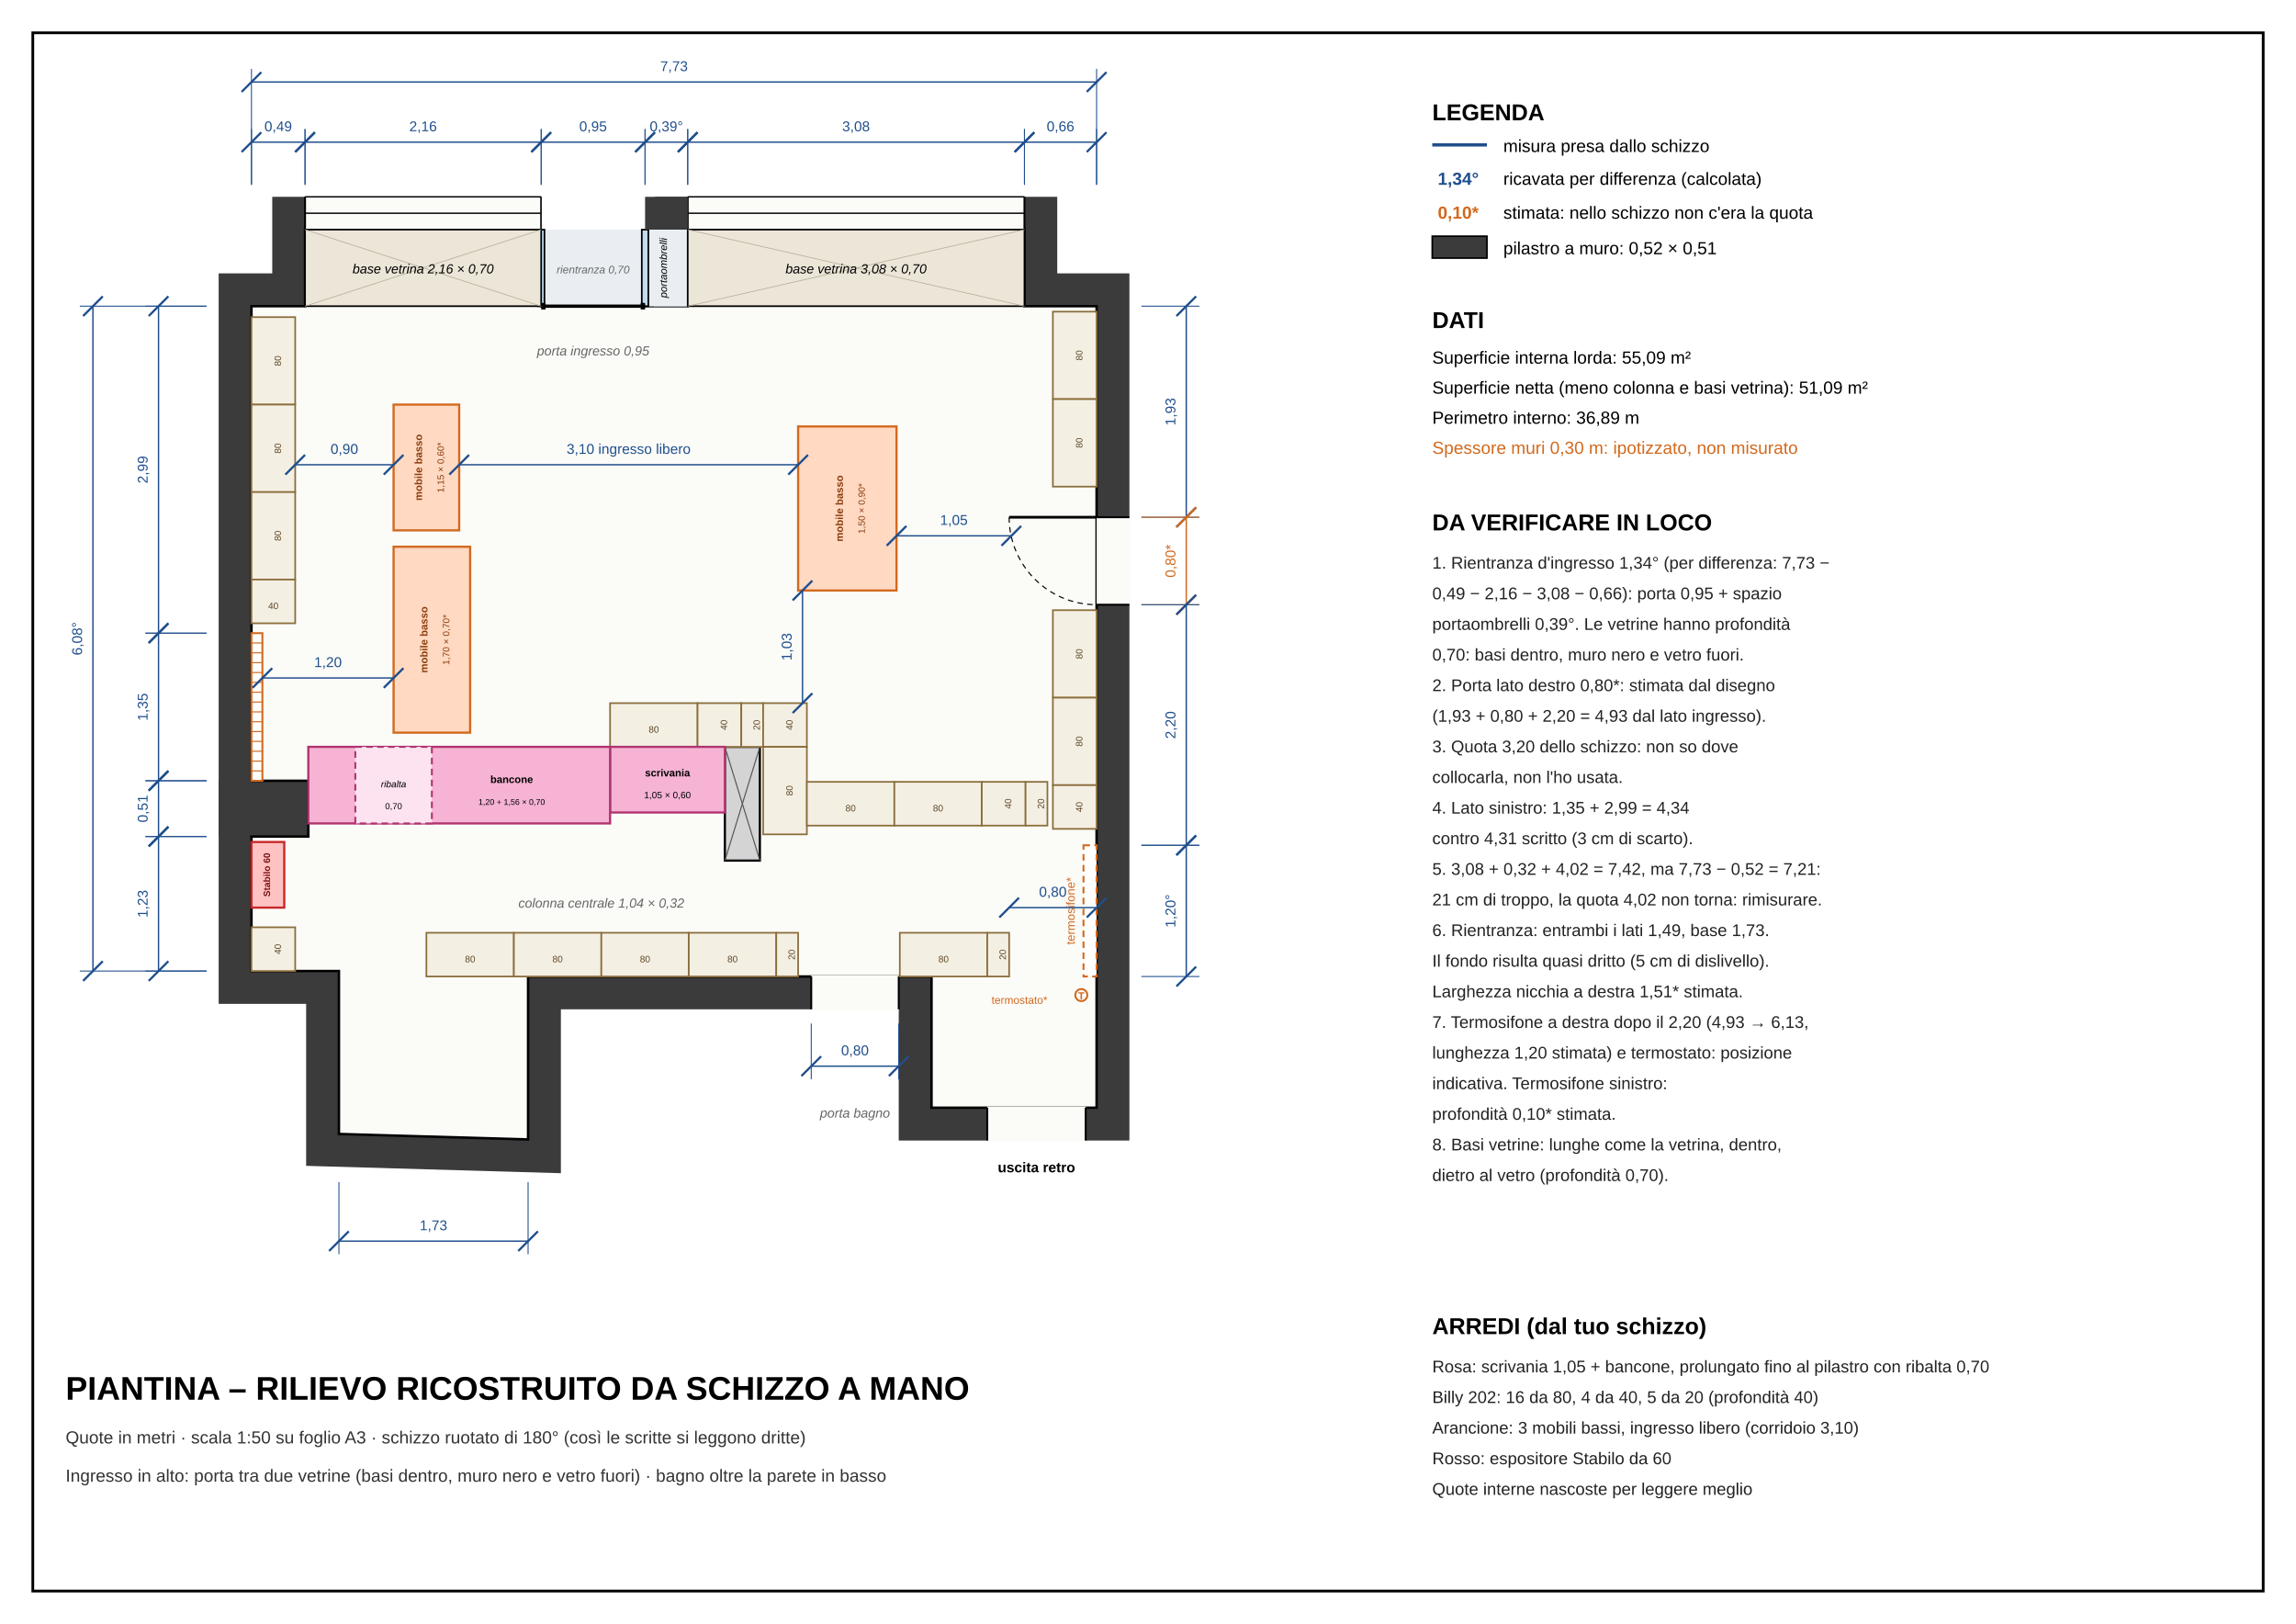
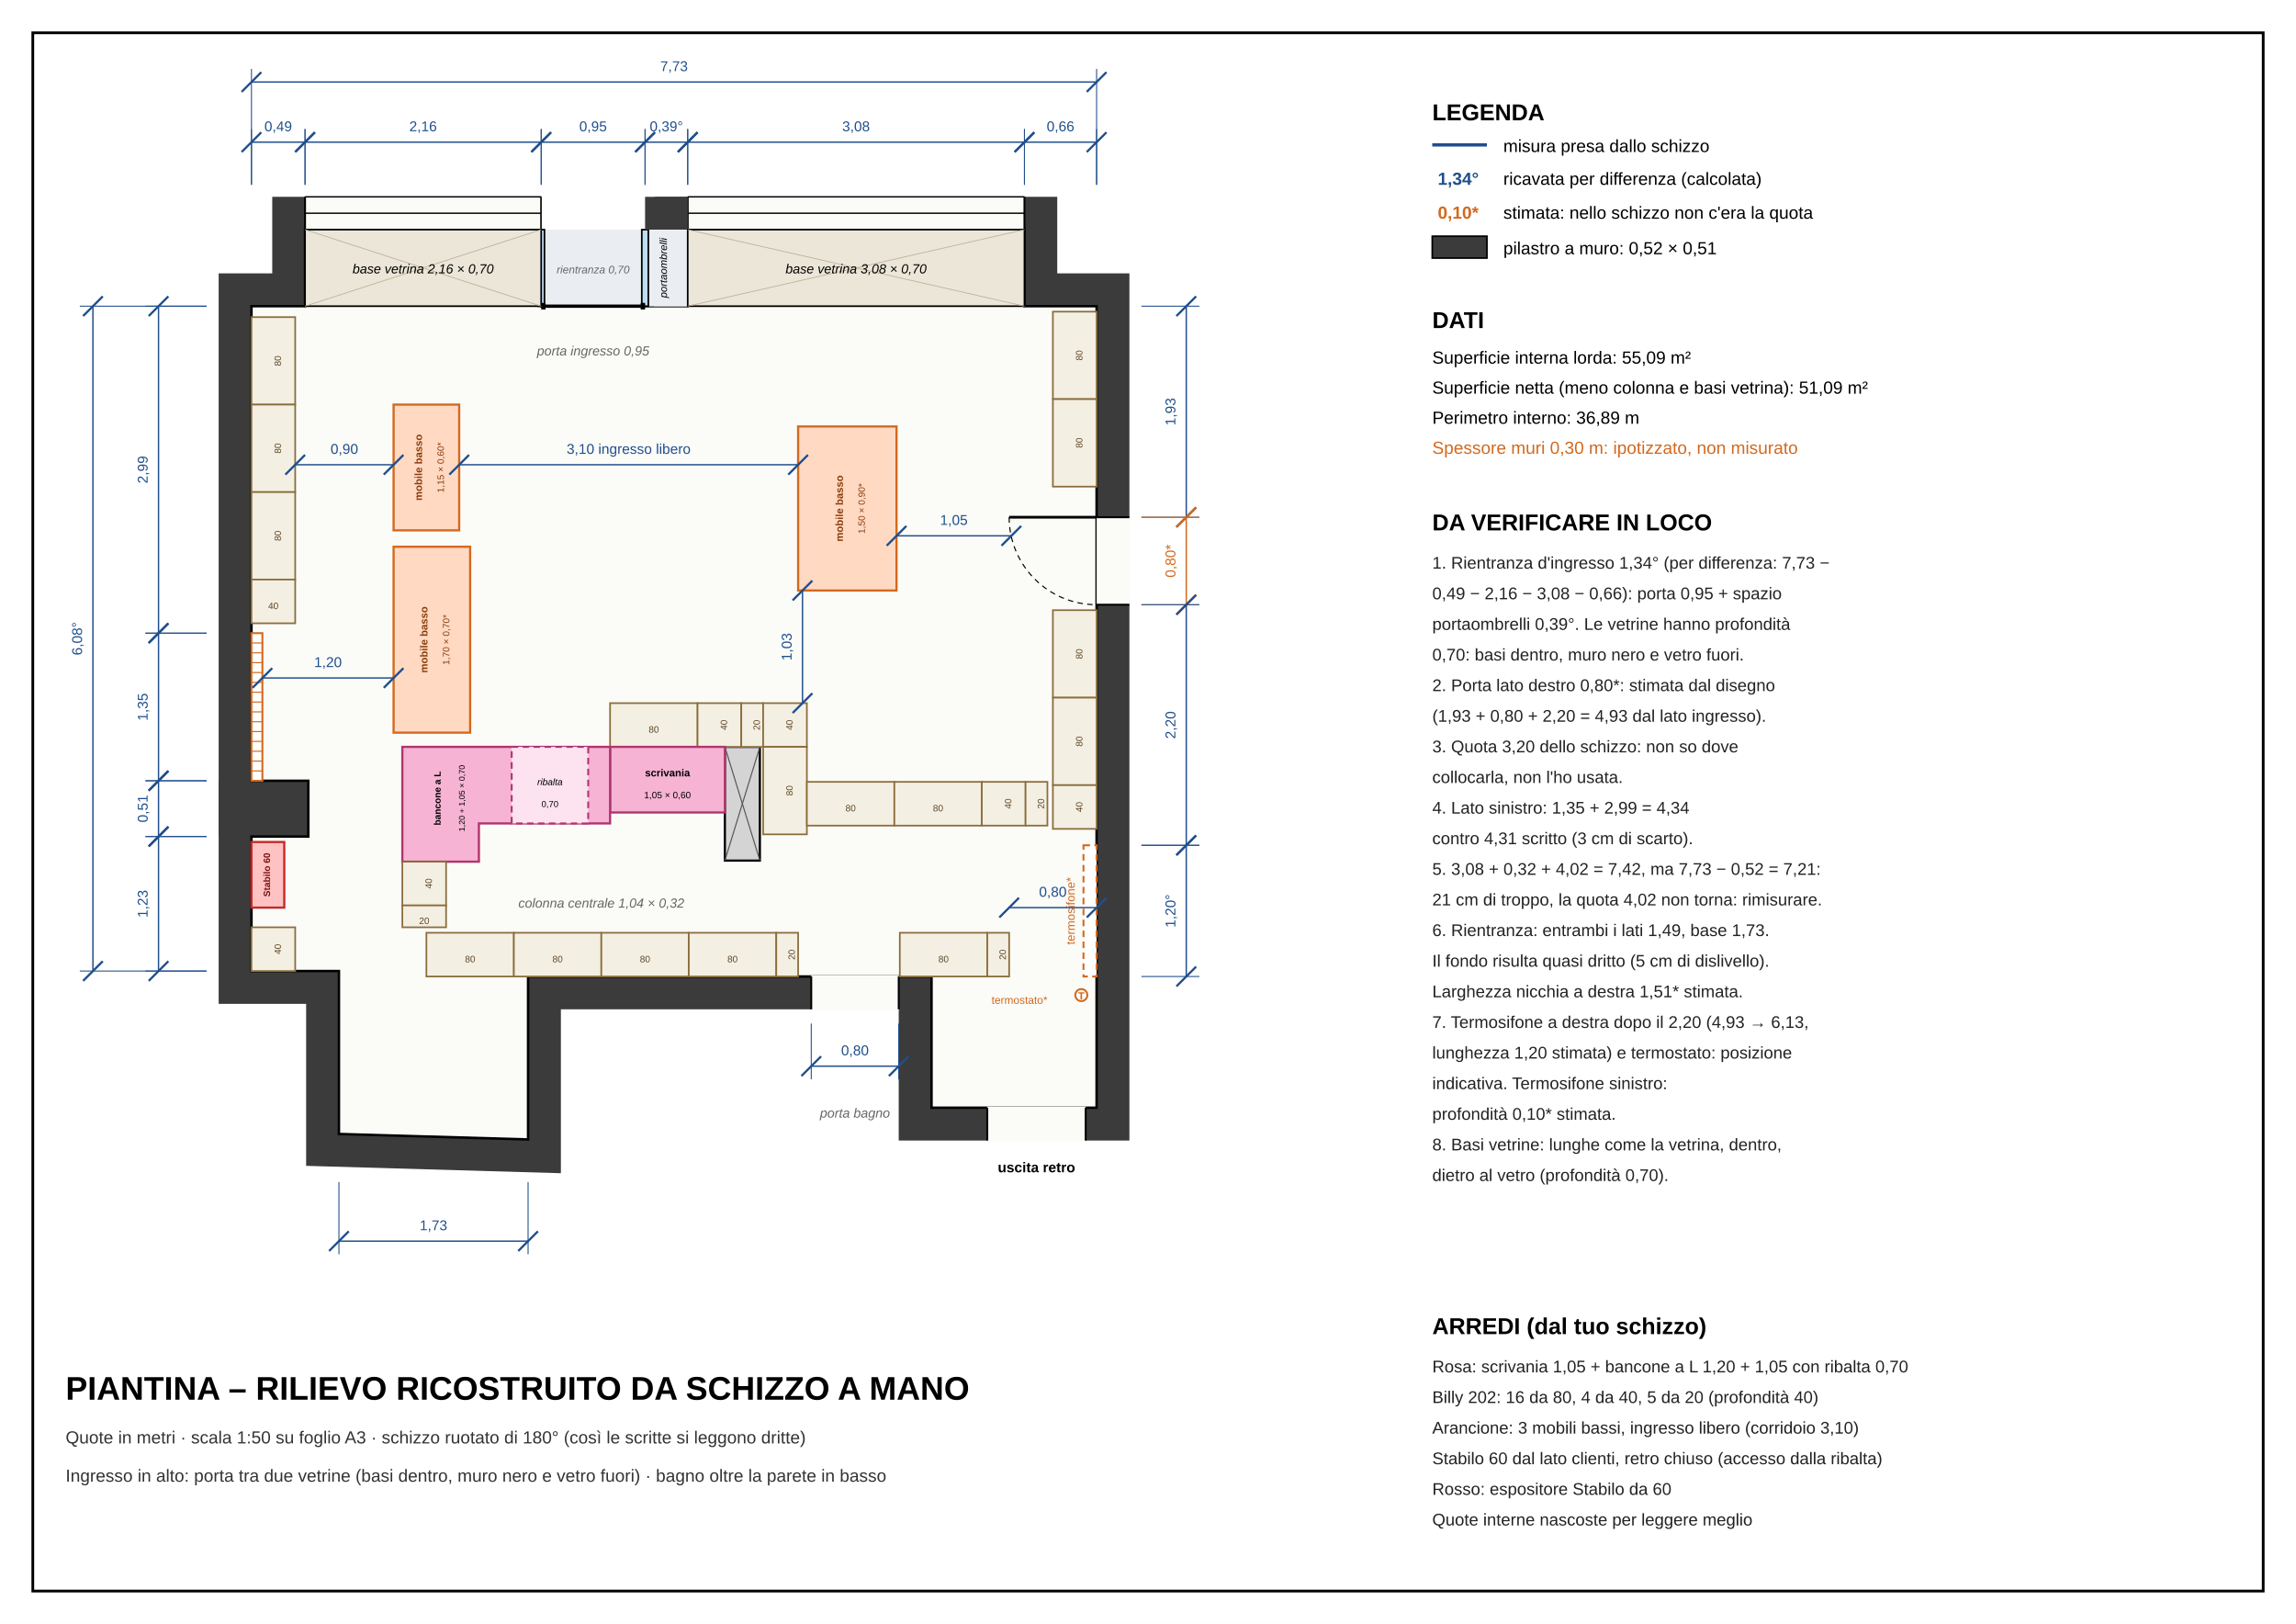
<svg xmlns="http://www.w3.org/2000/svg" width="420mm" height="297mm" viewBox="0 0 420 297" font-family="Arial, Helvetica, sans-serif">
  <defs>
    <pattern id="hatch" width="1.6" height="1.6" patternUnits="userSpaceOnUse" patternTransform="rotate(45)">
      <line x1="0" y1="0" x2="0" y2="1.6" stroke="#777" stroke-width="0.25" />
    </pattern>
  </defs>
  <rect width="420" height="297" fill="#ffffff" />
  <rect x="6" y="6" width="408" height="285" fill="none" stroke="#000" stroke-width="0.5" />
  <polygon points="46.00,56.00 55.80,56.00 55.80,42.00 99.00,42.00 99.00,56.00 125.80,56.00 125.80,42.00 187.40,42.00 187.40,56.00 200.60,56.00 200.60,202.60 170.40,202.60 170.40,178.60 96.60,178.60 96.60,208.40 62.00,207.40 62.00,177.60 46.00,177.60 46.00,153.00 56.40,153.00 56.40,142.80 46.00,142.80" fill="none" stroke="#3b3b3b" stroke-width="12.00" stroke-linejoin="miter" stroke-miterlimit="10" />
  <polygon points="46.00,56.00 55.80,56.00 55.80,42.00 99.00,42.00 99.00,56.00 125.80,56.00 125.80,42.00 187.40,42.00 187.40,56.00 200.60,56.00 200.60,202.60 170.40,202.60 170.40,178.60 96.60,178.60 96.60,208.40 62.00,207.40 62.00,177.60 46.00,177.60 46.00,153.00 56.40,153.00 56.40,142.80 46.00,142.80" fill="#fbfbf8" stroke="none" />
  <rect x="40.00" y="142.80" width="16.40" height="10.20" fill="#3b3b3b" stroke="none" stroke-width="0.25" />
  <polygon points="46.00,56.00 55.80,56.00 55.80,42.00 99.00,42.00 99.00,56.00 125.80,56.00 125.80,42.00 187.40,42.00 187.40,56.00 200.60,56.00 200.60,202.60 170.40,202.60 170.40,178.60 96.60,178.60 96.60,208.40 62.00,207.40 62.00,177.60 46.00,177.60 46.00,153.00 56.40,153.00 56.40,142.80 46.00,142.80" fill="none" stroke="#000" stroke-width="0.45" stroke-linejoin="miter" />
  <rect x="55.80" y="35.80" width="43.20" height="6.40" fill="#fbfbf8" stroke="none" stroke-width="0.25" />
  <line x1="55.80" y1="36.00" x2="55.80" y2="42.00" stroke="#000" stroke-width="0.35" />
  <line x1="99.00" y1="36.00" x2="99.00" y2="42.00" stroke="#000" stroke-width="0.35" />
  <line x1="55.80" y1="36.00" x2="99.00" y2="36.00" stroke="#000" stroke-width="0.25" />
  <line x1="55.80" y1="39.00" x2="99.00" y2="39.00" stroke="#000" stroke-width="0.25" />
  <line x1="55.80" y1="42.00" x2="99.00" y2="42.00" stroke="#000" stroke-width="0.25" />
  <rect x="125.80" y="35.80" width="61.60" height="6.40" fill="#fbfbf8" stroke="none" stroke-width="0.25" />
  <line x1="125.80" y1="36.00" x2="125.80" y2="42.00" stroke="#000" stroke-width="0.35" />
  <line x1="187.40" y1="36.00" x2="187.40" y2="42.00" stroke="#000" stroke-width="0.35" />
  <line x1="125.80" y1="36.00" x2="187.40" y2="36.00" stroke="#000" stroke-width="0.25" />
  <line x1="125.80" y1="39.00" x2="187.40" y2="39.00" stroke="#000" stroke-width="0.25" />
  <line x1="125.80" y1="42.00" x2="187.40" y2="42.00" stroke="#000" stroke-width="0.25" />
  <rect x="99.00" y="42.00" width="6.20" height="14.00" fill="#fbfbf8" stroke="none" stroke-width="0.25" />
  <rect x="99.10" y="35.80" width="6.30" height="6.30" fill="#ffffff" stroke="none" stroke-width="0.25" />
  <rect x="119.60" y="42.00" width="6.20" height="14.00" fill="#fbfbf8" stroke="none" stroke-width="0.25" />
  <rect x="99.00" y="49.80" width="26.80" height="6.20" fill="#fbfbf8" stroke="none" stroke-width="0.25" />
  <line x1="99.00" y1="50.00" x2="99.00" y2="56.00" stroke="#000" stroke-width="0.35" />
  <line x1="125.80" y1="50.00" x2="125.80" y2="56.00" stroke="#000" stroke-width="0.35" />
  <rect x="99.00" y="42.00" width="26.80" height="14.00" fill="#eaeef2" stroke="none" stroke-width="0.25" />
  <rect x="98.40" y="42.00" width="1.20" height="14.00" fill="#bfdcf2" stroke="#000" stroke-width="0.3" />
  <rect x="117.40" y="42.00" width="1.20" height="14.00" fill="#bfdcf2" stroke="#000" stroke-width="0.3" />
  <line x1="99.00" y1="56.00" x2="118.00" y2="56.00" stroke="#000" stroke-width="0.6" />
  <rect x="99.00" y="55.40" width="0.80" height="1.20" fill="#000" stroke="none" stroke-width="0.25" />
  <rect x="117.20" y="55.40" width="0.80" height="1.20" fill="#000" stroke="none" stroke-width="0.25" />
  <rect x="118.00" y="36.00" width="7.80" height="6.00" fill="#3b3b3b" stroke="none" stroke-width="0.25" />
  <rect x="200.60" y="94.60" width="6.20" height="16.00" fill="#fbfbf8" stroke="none" stroke-width="0.25" />
  <line x1="200.60" y1="94.60" x2="206.60" y2="94.60" stroke="#000" stroke-width="0.35" />
  <line x1="200.60" y1="110.60" x2="206.60" y2="110.60" stroke="#000" stroke-width="0.35" />
  <line x1="200.60" y1="94.60" x2="184.60" y2="94.60" stroke="#000" stroke-width="0.5" />
  <path d="M 184.60 94.60 A 16.00 16.00 0 0 0 200.60 110.60" fill="none" stroke="#000" stroke-width="0.2" stroke-dasharray="1 0.8" />
  <rect x="148.40" y="178.40" width="16.00" height="6.40" fill="#fbfbf8" stroke="none" stroke-width="0.25" />
  <line x1="148.40" y1="178.60" x2="148.40" y2="184.60" stroke="#000" stroke-width="0.35" />
  <line x1="164.40" y1="178.60" x2="164.40" y2="184.60" stroke="#000" stroke-width="0.35" />
  <rect x="180.60" y="202.40" width="18.00" height="6.40" fill="#fbfbf8" stroke="none" stroke-width="0.25" />
  <line x1="180.60" y1="202.60" x2="180.60" y2="208.60" stroke="#000" stroke-width="0.35" />
  <line x1="198.60" y1="202.60" x2="198.60" y2="208.60" stroke="#000" stroke-width="0.35" />
  <rect x="180.60" y="202.40" width="18.00" height="6.40" fill="none" stroke="none" stroke-width="0.25" />
  <rect x="55.80" y="42.00" width="43.20" height="14.00" fill="#ece6d8" stroke="#000" stroke-width="0.3" />
  <line x1="55.80" y1="42.00" x2="99.00" y2="56.00" stroke="#bbb39f" stroke-width="0.15" />
  <line x1="55.80" y1="56.00" x2="99.00" y2="42.00" stroke="#bbb39f" stroke-width="0.15" />
  <rect x="125.80" y="42.00" width="61.60" height="14.00" fill="#ece6d8" stroke="#000" stroke-width="0.3" />
  <line x1="125.80" y1="42.00" x2="187.40" y2="56.00" stroke="#bbb39f" stroke-width="0.15" />
  <line x1="125.80" y1="56.00" x2="187.40" y2="42.00" stroke="#bbb39f" stroke-width="0.15" />
  <rect x="132.60" y="136.60" width="6.40" height="20.80" fill="#d4d4d4" stroke="#000" stroke-width="0.4" />
  <line x1="132.60" y1="136.60" x2="139.00" y2="157.40" stroke="#555" stroke-width="0.2" />
  <line x1="139.00" y1="136.60" x2="132.60" y2="157.40" stroke="#555" stroke-width="0.2" />
  <rect x="46.00" y="115.80" width="2.00" height="27.00" fill="#fff" stroke="#d2691e" stroke-width="0.35" />
  <line x1="46.00" y1="117.60" x2="48.00" y2="117.60" stroke="#d2691e" stroke-width="0.2" />
  <line x1="46.00" y1="119.40" x2="48.00" y2="119.40" stroke="#d2691e" stroke-width="0.2" />
  <line x1="46.00" y1="121.20" x2="48.00" y2="121.20" stroke="#d2691e" stroke-width="0.2" />
  <line x1="46.00" y1="123.00" x2="48.00" y2="123.00" stroke="#d2691e" stroke-width="0.2" />
  <line x1="46.00" y1="124.80" x2="48.00" y2="124.80" stroke="#d2691e" stroke-width="0.2" />
  <line x1="46.00" y1="126.60" x2="48.00" y2="126.60" stroke="#d2691e" stroke-width="0.2" />
  <line x1="46.00" y1="128.40" x2="48.00" y2="128.40" stroke="#d2691e" stroke-width="0.2" />
  <line x1="46.00" y1="130.20" x2="48.00" y2="130.20" stroke="#d2691e" stroke-width="0.2" />
  <line x1="46.00" y1="132.00" x2="48.00" y2="132.00" stroke="#d2691e" stroke-width="0.2" />
  <line x1="46.00" y1="133.80" x2="48.00" y2="133.80" stroke="#d2691e" stroke-width="0.2" />
  <line x1="46.00" y1="135.60" x2="48.00" y2="135.60" stroke="#d2691e" stroke-width="0.2" />
  <line x1="46.00" y1="137.40" x2="48.00" y2="137.40" stroke="#d2691e" stroke-width="0.2" />
  <line x1="46.00" y1="139.20" x2="48.00" y2="139.20" stroke="#d2691e" stroke-width="0.2" />
  <line x1="46.00" y1="141.00" x2="48.00" y2="141.00" stroke="#d2691e" stroke-width="0.2" />
  <rect x="198.20" y="154.60" width="2.40" height="24.00" fill="#fff" stroke="#d2691e" stroke-width="0.35" stroke-dasharray="1.2 0.8" />
  <text x="196.60" y="166.60" font-size="2.2" fill="#d2691e" text-anchor="middle" font-weight="normal" font-style="normal" transform="rotate(-90 196.60 166.60)">termosifone*</text>
  <circle cx="197.80" cy="182.00" r="1.1" fill="#fff" stroke="#d2691e" stroke-width="0.35" />
  <text x="197.80" y="182.80" font-size="1.9" fill="#d2691e" text-anchor="middle" font-weight="bold">T</text>
  <text x="191.60" y="183.60" font-size="2.0" fill="#d2691e" text-anchor="end" font-weight="normal" font-style="normal">termostato*</text>
  <text x="77.40" y="50.00" font-size="2.4" fill="#000" text-anchor="middle" font-weight="normal" font-style="italic">base vetrina 2,16 × 0,70</text>
  <text x="156.60" y="50.00" font-size="2.4" fill="#000" text-anchor="middle" font-weight="normal" font-style="italic">base vetrina 3,08 × 0,70</text>
  <text x="108.50" y="65.00" font-size="2.4" fill="#666666" text-anchor="middle" font-weight="normal" font-style="italic">porta ingresso 0,95</text>
  <text x="108.50" y="50.00" font-size="2.0" fill="#666666" text-anchor="middle" font-weight="normal" font-style="italic">rientranza 0,70</text>
  <text x="122.00" y="49.00" font-size="1.9" fill="#000" text-anchor="middle" font-weight="normal" font-style="italic" transform="rotate(-90 122.00 49.00)">portaombrelli</text>
  <text x="110.00" y="166.00" font-size="2.4" fill="#666666" text-anchor="middle" font-weight="normal" font-style="italic">colonna centrale 1,04 × 0,32</text>
  <text x="156.40" y="204.40" font-size="2.4" fill="#666666" text-anchor="middle" font-weight="normal" font-style="italic">porta bagno</text>
  <text x="189.60" y="214.40" font-size="2.6" fill="#000" text-anchor="middle" font-weight="bold" font-style="normal">uscita retro</text>
  <rect x="46.00" y="58.00" width="8.00" height="16.00" fill="#f4efe3" stroke="#8a6d3b" stroke-width="0.3" />
  <text x="51.40" y="66.00" font-size="1.7" fill="#5b4524" text-anchor="middle" font-weight="normal" font-style="normal" transform="rotate(-90 51.40 66.00)">80</text>
  <rect x="46.00" y="74.00" width="8.00" height="16.00" fill="#f4efe3" stroke="#8a6d3b" stroke-width="0.3" />
  <text x="51.40" y="82.00" font-size="1.7" fill="#5b4524" text-anchor="middle" font-weight="normal" font-style="normal" transform="rotate(-90 51.40 82.00)">80</text>
  <rect x="46.00" y="90.00" width="8.00" height="16.00" fill="#f4efe3" stroke="#8a6d3b" stroke-width="0.3" />
  <text x="51.40" y="98.00" font-size="1.7" fill="#5b4524" text-anchor="middle" font-weight="normal" font-style="normal" transform="rotate(-90 51.40 98.00)">80</text>
  <rect x="46.00" y="106.00" width="8.00" height="8.00" fill="#f4efe3" stroke="#8a6d3b" stroke-width="0.3" />
  <text x="50.00" y="111.40" font-size="1.7" fill="#5b4524" text-anchor="middle" font-weight="normal" font-style="normal">40</text>
  <rect x="46.00" y="169.60" width="8.00" height="8.00" fill="#f4efe3" stroke="#8a6d3b" stroke-width="0.3" />
  <text x="51.40" y="173.60" font-size="1.7" fill="#5b4524" text-anchor="middle" font-weight="normal" font-style="normal" transform="rotate(-90 51.40 173.60)">40</text>
  <rect x="78.00" y="170.60" width="16.00" height="8.00" fill="#f4efe3" stroke="#8a6d3b" stroke-width="0.3" />
  <text x="86.00" y="176.00" font-size="1.7" fill="#5b4524" text-anchor="middle" font-weight="normal" font-style="normal">80</text>
  <rect x="94.00" y="170.60" width="16.00" height="8.00" fill="#f4efe3" stroke="#8a6d3b" stroke-width="0.3" />
  <text x="102.00" y="176.00" font-size="1.7" fill="#5b4524" text-anchor="middle" font-weight="normal" font-style="normal">80</text>
  <rect x="110.00" y="170.60" width="16.00" height="8.00" fill="#f4efe3" stroke="#8a6d3b" stroke-width="0.3" />
  <text x="118.00" y="176.00" font-size="1.7" fill="#5b4524" text-anchor="middle" font-weight="normal" font-style="normal">80</text>
  <rect x="126.00" y="170.60" width="16.00" height="8.00" fill="#f4efe3" stroke="#8a6d3b" stroke-width="0.3" />
  <text x="134.00" y="176.00" font-size="1.7" fill="#5b4524" text-anchor="middle" font-weight="normal" font-style="normal">80</text>
  <rect x="142.00" y="170.60" width="4.00" height="8.00" fill="#f4efe3" stroke="#8a6d3b" stroke-width="0.3" />
  <text x="145.40" y="174.60" font-size="1.7" fill="#5b4524" text-anchor="middle" font-weight="normal" font-style="normal" transform="rotate(-90 145.40 174.60)">20</text>
  <rect x="164.60" y="170.60" width="16.00" height="8.00" fill="#f4efe3" stroke="#8a6d3b" stroke-width="0.3" />
  <text x="172.60" y="176.00" font-size="1.7" fill="#5b4524" text-anchor="middle" font-weight="normal" font-style="normal">80</text>
  <rect x="180.60" y="170.60" width="4.00" height="8.00" fill="#f4efe3" stroke="#8a6d3b" stroke-width="0.3" />
  <text x="184.00" y="174.60" font-size="1.7" fill="#5b4524" text-anchor="middle" font-weight="normal" font-style="normal" transform="rotate(-90 184.00 174.60)">20</text>
  <line x1="184.60" y1="166.00" x2="200.60" y2="166.00" stroke="#1f4e8c" stroke-width="0.25" />
  <line x1="182.80" y1="167.80" x2="186.40" y2="164.20" stroke="#1f4e8c" stroke-width="0.4" />
  <line x1="198.80" y1="167.80" x2="202.40" y2="164.20" stroke="#1f4e8c" stroke-width="0.4" />
  <text x="192.60" y="164.00" font-size="2.6" fill="#1f4e8c" text-anchor="middle" font-weight="normal" font-style="normal">0,80</text>
  <rect x="192.60" y="57.00" width="8.00" height="16.00" fill="#f4efe3" stroke="#8a6d3b" stroke-width="0.3" />
  <text x="198.00" y="65.00" font-size="1.7" fill="#5b4524" text-anchor="middle" font-weight="normal" font-style="normal" transform="rotate(-90 198.00 65.00)">80</text>
  <rect x="192.60" y="73.00" width="8.00" height="16.00" fill="#f4efe3" stroke="#8a6d3b" stroke-width="0.3" />
  <text x="198.00" y="81.00" font-size="1.7" fill="#5b4524" text-anchor="middle" font-weight="normal" font-style="normal" transform="rotate(-90 198.00 81.00)">80</text>
  <rect x="192.60" y="111.60" width="8.00" height="16.00" fill="#f4efe3" stroke="#8a6d3b" stroke-width="0.3" />
  <text x="198.00" y="119.60" font-size="1.7" fill="#5b4524" text-anchor="middle" font-weight="normal" font-style="normal" transform="rotate(-90 198.00 119.60)">80</text>
  <rect x="192.60" y="127.60" width="8.00" height="16.00" fill="#f4efe3" stroke="#8a6d3b" stroke-width="0.3" />
  <text x="198.00" y="135.60" font-size="1.7" fill="#5b4524" text-anchor="middle" font-weight="normal" font-style="normal" transform="rotate(-90 198.00 135.60)">80</text>
  <rect x="192.60" y="143.60" width="8.00" height="8.00" fill="#f4efe3" stroke="#8a6d3b" stroke-width="0.3" />
  <text x="198.00" y="147.60" font-size="1.7" fill="#5b4524" text-anchor="middle" font-weight="normal" font-style="normal" transform="rotate(-90 198.00 147.60)">40</text>
  <rect x="111.60" y="128.60" width="16.00" height="8.00" fill="#f4efe3" stroke="#8a6d3b" stroke-width="0.3" />
  <text x="119.60" y="134.00" font-size="1.7" fill="#5b4524" text-anchor="middle" font-weight="normal" font-style="normal">80</text>
  <rect x="127.60" y="128.60" width="8.00" height="8.00" fill="#f4efe3" stroke="#8a6d3b" stroke-width="0.3" />
  <text x="133.00" y="132.60" font-size="1.7" fill="#5b4524" text-anchor="middle" font-weight="normal" font-style="normal" transform="rotate(-90 133.00 132.60)">40</text>
  <rect x="135.60" y="128.60" width="4.00" height="8.00" fill="#f4efe3" stroke="#8a6d3b" stroke-width="0.3" />
  <text x="139.00" y="132.60" font-size="1.7" fill="#5b4524" text-anchor="middle" font-weight="normal" font-style="normal" transform="rotate(-90 139.00 132.60)">20</text>
  <rect x="139.60" y="128.60" width="8.00" height="8.00" fill="#f4efe3" stroke="#8a6d3b" stroke-width="0.3" />
  <text x="145.00" y="132.60" font-size="1.7" fill="#5b4524" text-anchor="middle" font-weight="normal" font-style="normal" transform="rotate(-90 145.00 132.60)">40</text>
  <rect x="139.60" y="136.60" width="8.00" height="16.00" fill="#f4efe3" stroke="#8a6d3b" stroke-width="0.3" />
  <text x="145.00" y="144.60" font-size="1.7" fill="#5b4524" text-anchor="middle" font-weight="normal" font-style="normal" transform="rotate(-90 145.00 144.60)">80</text>
  <rect x="147.60" y="143.00" width="16.00" height="8.00" fill="#f4efe3" stroke="#8a6d3b" stroke-width="0.3" />
  <text x="155.60" y="148.40" font-size="1.7" fill="#5b4524" text-anchor="middle" font-weight="normal" font-style="normal">80</text>
  <rect x="163.60" y="143.00" width="16.00" height="8.00" fill="#f4efe3" stroke="#8a6d3b" stroke-width="0.3" />
  <text x="171.60" y="148.40" font-size="1.7" fill="#5b4524" text-anchor="middle" font-weight="normal" font-style="normal">80</text>
  <rect x="179.60" y="143.00" width="8.00" height="8.00" fill="#f4efe3" stroke="#8a6d3b" stroke-width="0.3" />
  <text x="185.00" y="147.00" font-size="1.7" fill="#5b4524" text-anchor="middle" font-weight="normal" font-style="normal" transform="rotate(-90 185.00 147.00)">40</text>
  <rect x="187.60" y="143.00" width="4.00" height="8.00" fill="#f4efe3" stroke="#8a6d3b" stroke-width="0.3" />
  <text x="191.00" y="147.00" font-size="1.7" fill="#5b4524" text-anchor="middle" font-weight="normal" font-style="normal" transform="rotate(-90 191.00 147.00)">20</text>
  <rect x="111.60" y="136.60" width="21.00" height="12.00" fill="#f6b3d4" stroke="#b0346e" stroke-width="0.4" />
  <text x="122.10" y="142.00" font-size="1.9" fill="#000" text-anchor="middle" font-weight="bold" font-style="normal">scrivania</text>
  <text x="122.10" y="146.00" font-size="1.7" fill="#000" text-anchor="middle" font-weight="normal" font-style="normal">1,05 × 0,60</text>
-   <rect x="56.40" y="136.60" width="55.20" height="14.00" fill="#f6b3d4" stroke="#b0346e" stroke-width="0.4" />
-   <rect x="65.00" y="136.60" width="14.00" height="14.00" fill="#fde3f0" stroke="#b0346e" stroke-width="0.35" stroke-dasharray="1.2 0.8" />
-   <text x="72.00" y="144.00" font-size="1.7" fill="#000" text-anchor="middle" font-weight="normal" font-style="italic">ribalta</text>
-   <text x="72.00" y="148.00" font-size="1.6" fill="#000" text-anchor="middle" font-weight="normal" font-style="normal">0,70</text>
-   <text x="93.60" y="143.20" font-size="1.9" fill="#000" text-anchor="middle" font-weight="bold" font-style="normal">bancone</text>
-   <text x="93.60" y="147.20" font-size="1.5" fill="#000" text-anchor="middle" font-weight="normal" font-style="normal">1,20 + 1,56 × 0,70</text>
+   <polygon points="73.60,136.60 111.60,136.60 111.60,150.60 87.60,150.60 87.60,157.60 73.60,157.60" fill="#f6b3d4" stroke="#b0346e" stroke-width="0.4" />
+   <rect x="93.60" y="136.60" width="14.00" height="14.00" fill="#fde3f0" stroke="#b0346e" stroke-width="0.35" stroke-dasharray="1.2 0.8" />
+   <text x="100.60" y="143.60" font-size="1.7" fill="#000" text-anchor="middle" font-weight="normal" font-style="italic">ribalta</text>
+   <text x="100.60" y="147.60" font-size="1.6" fill="#000" text-anchor="middle" font-weight="normal" font-style="normal">0,70</text>
+   <text x="80.60" y="146.00" font-size="1.7" fill="#000" text-anchor="middle" font-weight="bold" font-style="normal" transform="rotate(-90 80.60 146.00)">bancone a L</text>
+   <text x="85.00" y="146.00" font-size="1.5" fill="#000" text-anchor="middle" font-weight="normal" font-style="normal" transform="rotate(-90 85.00 146.00)">1,20 + 1,05 × 0,70</text>
+   <rect x="73.60" y="157.60" width="8.00" height="8.00" fill="#f4efe3" stroke="#8a6d3b" stroke-width="0.3" />
+   <text x="79.00" y="161.60" font-size="1.7" fill="#5b4524" text-anchor="middle" font-weight="normal" font-style="normal" transform="rotate(-90 79.00 161.60)">40</text>
+   <rect x="73.60" y="165.60" width="8.00" height="4.00" fill="#f4efe3" stroke="#8a6d3b" stroke-width="0.3" />
+   <text x="77.60" y="169.00" font-size="1.7" fill="#5b4524" text-anchor="middle" font-weight="normal" font-style="normal">20</text>
  <rect x="72.00" y="74.00" width="12.00" height="23.00" fill="#ffd9c2" stroke="#d2691e" stroke-width="0.4" />
  <text x="77.20" y="85.50" font-size="1.9" fill="#8a3b0c" text-anchor="middle" font-weight="bold" font-style="normal" transform="rotate(-90 77.20 85.50)">mobile basso</text>
  <text x="81.20" y="85.50" font-size="1.7" fill="#8a3b0c" text-anchor="middle" font-weight="normal" font-style="normal" transform="rotate(-90 81.20 85.50)">1,15 × 0,60*</text>
  <rect x="72.00" y="100.00" width="14.00" height="34.00" fill="#ffd9c2" stroke="#d2691e" stroke-width="0.4" />
  <text x="78.20" y="117.00" font-size="1.9" fill="#8a3b0c" text-anchor="middle" font-weight="bold" font-style="normal" transform="rotate(-90 78.20 117.00)">mobile basso</text>
  <text x="82.20" y="117.00" font-size="1.7" fill="#8a3b0c" text-anchor="middle" font-weight="normal" font-style="normal" transform="rotate(-90 82.20 117.00)">1,70 × 0,70*</text>
  <rect x="146.00" y="78.00" width="18.00" height="30.00" fill="#ffd9c2" stroke="#d2691e" stroke-width="0.4" />
  <text x="154.20" y="93.00" font-size="1.9" fill="#8a3b0c" text-anchor="middle" font-weight="bold" font-style="normal" transform="rotate(-90 154.20 93.00)">mobile basso</text>
  <text x="158.20" y="93.00" font-size="1.7" fill="#8a3b0c" text-anchor="middle" font-weight="normal" font-style="normal" transform="rotate(-90 158.20 93.00)">1,50 × 0,90*</text>
  <line x1="54.00" y1="85.00" x2="72.00" y2="85.00" stroke="#1f4e8c" stroke-width="0.25" />
  <line x1="52.20" y1="86.80" x2="55.80" y2="83.20" stroke="#1f4e8c" stroke-width="0.4" />
  <line x1="70.20" y1="86.80" x2="73.80" y2="83.20" stroke="#1f4e8c" stroke-width="0.4" />
  <text x="63.00" y="83.00" font-size="2.6" fill="#1f4e8c" text-anchor="middle" font-weight="normal" font-style="normal">0,90</text>
  <line x1="48.00" y1="124.00" x2="72.00" y2="124.00" stroke="#1f4e8c" stroke-width="0.25" />
  <line x1="46.20" y1="125.80" x2="49.80" y2="122.20" stroke="#1f4e8c" stroke-width="0.4" />
  <line x1="70.20" y1="125.80" x2="73.80" y2="122.20" stroke="#1f4e8c" stroke-width="0.4" />
  <text x="60.00" y="122.00" font-size="2.6" fill="#1f4e8c" text-anchor="middle" font-weight="normal" font-style="normal">1,20</text>
  <line x1="84.00" y1="85.00" x2="146.00" y2="85.00" stroke="#1f4e8c" stroke-width="0.25" />
  <line x1="82.20" y1="86.80" x2="85.80" y2="83.20" stroke="#1f4e8c" stroke-width="0.4" />
  <line x1="144.20" y1="86.80" x2="147.80" y2="83.20" stroke="#1f4e8c" stroke-width="0.4" />
  <text x="115.00" y="83.00" font-size="2.6" fill="#1f4e8c" text-anchor="middle" font-weight="normal" font-style="normal">3,10 ingresso libero</text>
  <line x1="164.00" y1="98.00" x2="185.00" y2="98.00" stroke="#1f4e8c" stroke-width="0.25" />
  <line x1="162.20" y1="99.80" x2="165.80" y2="96.20" stroke="#1f4e8c" stroke-width="0.4" />
  <line x1="183.20" y1="99.80" x2="186.80" y2="96.20" stroke="#1f4e8c" stroke-width="0.4" />
  <text x="174.50" y="96.00" font-size="2.6" fill="#1f4e8c" text-anchor="middle" font-weight="normal" font-style="normal">1,05</text>
  <line x1="146.80" y1="108.00" x2="146.80" y2="128.60" stroke="#1f4e8c" stroke-width="0.25" />
  <line x1="145.00" y1="109.80" x2="148.60" y2="106.20" stroke="#1f4e8c" stroke-width="0.4" />
  <line x1="145.00" y1="130.40" x2="148.60" y2="126.80" stroke="#1f4e8c" stroke-width="0.4" />
  <text x="144.80" y="118.30" font-size="2.6" fill="#1f4e8c" text-anchor="middle" font-weight="normal" font-style="normal" transform="rotate(-90 144.80 118.30)">1,03</text>
  <rect x="46.00" y="154.00" width="6.00" height="12.00" fill="#ffc2c2" stroke="#c62828" stroke-width="0.4" />
  <text x="49.40" y="160.00" font-size="1.7" fill="#7a1010" text-anchor="middle" font-weight="bold" font-style="normal" transform="rotate(-90 49.40 160.00)">Stabilo 60</text>
  <line x1="46.00" y1="33.80" x2="46.00" y2="23.60" stroke="#1f4e8c" stroke-width="0.18" />
  <line x1="55.80" y1="33.80" x2="55.80" y2="23.60" stroke="#1f4e8c" stroke-width="0.18" />
  <line x1="46.00" y1="26.00" x2="55.80" y2="26.00" stroke="#1f4e8c" stroke-width="0.25" />
  <line x1="44.20" y1="27.80" x2="47.80" y2="24.20" stroke="#1f4e8c" stroke-width="0.4" />
  <line x1="54.00" y1="27.80" x2="57.60" y2="24.20" stroke="#1f4e8c" stroke-width="0.4" />
  <text x="50.90" y="24.00" font-size="2.6" fill="#1f4e8c" text-anchor="middle" font-weight="normal" font-style="normal">0,49</text>
  <line x1="55.80" y1="33.80" x2="55.80" y2="23.60" stroke="#1f4e8c" stroke-width="0.18" />
  <line x1="99.00" y1="33.80" x2="99.00" y2="23.60" stroke="#1f4e8c" stroke-width="0.18" />
  <line x1="55.80" y1="26.00" x2="99.00" y2="26.00" stroke="#1f4e8c" stroke-width="0.25" />
  <line x1="54.00" y1="27.80" x2="57.60" y2="24.20" stroke="#1f4e8c" stroke-width="0.4" />
  <line x1="97.20" y1="27.80" x2="100.80" y2="24.20" stroke="#1f4e8c" stroke-width="0.4" />
  <text x="77.40" y="24.00" font-size="2.6" fill="#1f4e8c" text-anchor="middle" font-weight="normal" font-style="normal">2,16</text>
  <line x1="99.00" y1="33.80" x2="99.00" y2="23.60" stroke="#1f4e8c" stroke-width="0.18" />
  <line x1="118.00" y1="33.80" x2="118.00" y2="23.60" stroke="#1f4e8c" stroke-width="0.18" />
  <line x1="99.00" y1="26.00" x2="118.00" y2="26.00" stroke="#1f4e8c" stroke-width="0.25" />
  <line x1="97.20" y1="27.80" x2="100.80" y2="24.20" stroke="#1f4e8c" stroke-width="0.4" />
  <line x1="116.20" y1="27.80" x2="119.80" y2="24.20" stroke="#1f4e8c" stroke-width="0.4" />
  <text x="108.50" y="24.00" font-size="2.6" fill="#1f4e8c" text-anchor="middle" font-weight="normal" font-style="normal">0,95</text>
  <line x1="118.00" y1="33.80" x2="118.00" y2="23.60" stroke="#1f4e8c" stroke-width="0.18" />
  <line x1="125.80" y1="33.80" x2="125.80" y2="23.60" stroke="#1f4e8c" stroke-width="0.18" />
  <line x1="118.00" y1="26.00" x2="125.80" y2="26.00" stroke="#1f4e8c" stroke-width="0.25" />
  <line x1="116.20" y1="27.80" x2="119.80" y2="24.20" stroke="#1f4e8c" stroke-width="0.4" />
  <line x1="124.00" y1="27.80" x2="127.60" y2="24.20" stroke="#1f4e8c" stroke-width="0.4" />
  <text x="121.90" y="24.00" font-size="2.6" fill="#1f4e8c" text-anchor="middle" font-weight="normal" font-style="normal">0,39°</text>
  <line x1="125.80" y1="33.80" x2="125.80" y2="23.60" stroke="#1f4e8c" stroke-width="0.18" />
  <line x1="187.40" y1="33.80" x2="187.40" y2="23.60" stroke="#1f4e8c" stroke-width="0.18" />
  <line x1="125.80" y1="26.00" x2="187.40" y2="26.00" stroke="#1f4e8c" stroke-width="0.25" />
  <line x1="124.00" y1="27.80" x2="127.60" y2="24.20" stroke="#1f4e8c" stroke-width="0.4" />
  <line x1="185.60" y1="27.80" x2="189.20" y2="24.20" stroke="#1f4e8c" stroke-width="0.4" />
  <text x="156.60" y="24.00" font-size="2.6" fill="#1f4e8c" text-anchor="middle" font-weight="normal" font-style="normal">3,08</text>
  <line x1="187.40" y1="33.80" x2="187.40" y2="23.60" stroke="#1f4e8c" stroke-width="0.18" />
  <line x1="200.60" y1="33.80" x2="200.60" y2="23.60" stroke="#1f4e8c" stroke-width="0.18" />
  <line x1="187.40" y1="26.00" x2="200.60" y2="26.00" stroke="#1f4e8c" stroke-width="0.25" />
  <line x1="185.60" y1="27.80" x2="189.20" y2="24.20" stroke="#1f4e8c" stroke-width="0.4" />
  <line x1="198.80" y1="27.80" x2="202.40" y2="24.20" stroke="#1f4e8c" stroke-width="0.4" />
  <text x="194.00" y="24.00" font-size="2.6" fill="#1f4e8c" text-anchor="middle" font-weight="normal" font-style="normal">0,66</text>
  <line x1="46.00" y1="33.80" x2="46.00" y2="12.60" stroke="#1f4e8c" stroke-width="0.18" />
  <line x1="200.60" y1="33.80" x2="200.60" y2="12.60" stroke="#1f4e8c" stroke-width="0.18" />
  <line x1="46.00" y1="15.00" x2="200.60" y2="15.00" stroke="#1f4e8c" stroke-width="0.25" />
  <line x1="44.20" y1="16.80" x2="47.80" y2="13.20" stroke="#1f4e8c" stroke-width="0.4" />
  <line x1="198.80" y1="16.80" x2="202.40" y2="13.20" stroke="#1f4e8c" stroke-width="0.4" />
  <text x="123.30" y="13.00" font-size="2.6" fill="#1f4e8c" text-anchor="middle" font-weight="normal" font-style="normal">7,73</text>
  <line x1="208.80" y1="56.00" x2="219.40" y2="56.00" stroke="#1f4e8c" stroke-width="0.18" />
  <line x1="208.80" y1="94.60" x2="219.40" y2="94.60" stroke="#1f4e8c" stroke-width="0.18" />
  <line x1="217.00" y1="56.00" x2="217.00" y2="94.60" stroke="#1f4e8c" stroke-width="0.25" />
  <line x1="215.20" y1="57.80" x2="218.80" y2="54.20" stroke="#1f4e8c" stroke-width="0.4" />
  <line x1="215.20" y1="96.40" x2="218.80" y2="92.80" stroke="#1f4e8c" stroke-width="0.4" />
  <text x="215.00" y="75.30" font-size="2.6" fill="#1f4e8c" text-anchor="middle" font-weight="normal" font-style="normal" transform="rotate(-90 215.00 75.30)">1,93</text>
  <line x1="208.80" y1="94.60" x2="219.40" y2="94.60" stroke="#d2691e" stroke-width="0.18" />
  <line x1="208.80" y1="110.60" x2="219.40" y2="110.60" stroke="#d2691e" stroke-width="0.18" />
  <line x1="217.00" y1="94.60" x2="217.00" y2="110.60" stroke="#d2691e" stroke-width="0.25" />
  <line x1="215.20" y1="96.40" x2="218.80" y2="92.80" stroke="#d2691e" stroke-width="0.4" />
  <line x1="215.20" y1="112.40" x2="218.80" y2="108.80" stroke="#d2691e" stroke-width="0.4" />
  <text x="215.00" y="102.60" font-size="2.6" fill="#d2691e" text-anchor="middle" font-weight="normal" font-style="normal" transform="rotate(-90 215.00 102.60)">0,80*</text>
  <line x1="208.80" y1="110.60" x2="219.40" y2="110.60" stroke="#1f4e8c" stroke-width="0.18" />
  <line x1="208.80" y1="154.60" x2="219.40" y2="154.60" stroke="#1f4e8c" stroke-width="0.18" />
  <line x1="217.00" y1="110.60" x2="217.00" y2="154.60" stroke="#1f4e8c" stroke-width="0.25" />
  <line x1="215.20" y1="112.40" x2="218.80" y2="108.80" stroke="#1f4e8c" stroke-width="0.4" />
  <line x1="215.20" y1="156.40" x2="218.80" y2="152.80" stroke="#1f4e8c" stroke-width="0.4" />
  <text x="215.00" y="132.60" font-size="2.6" fill="#1f4e8c" text-anchor="middle" font-weight="normal" font-style="normal" transform="rotate(-90 215.00 132.60)">2,20</text>
  <line x1="208.80" y1="154.60" x2="219.40" y2="154.60" stroke="#1f4e8c" stroke-width="0.18" />
  <line x1="208.80" y1="178.60" x2="219.40" y2="178.60" stroke="#1f4e8c" stroke-width="0.18" />
  <line x1="217.00" y1="154.60" x2="217.00" y2="178.60" stroke="#1f4e8c" stroke-width="0.25" />
  <line x1="215.20" y1="156.40" x2="218.80" y2="152.80" stroke="#1f4e8c" stroke-width="0.4" />
  <line x1="215.20" y1="180.40" x2="218.80" y2="176.80" stroke="#1f4e8c" stroke-width="0.4" />
  <text x="215.00" y="166.60" font-size="2.6" fill="#1f4e8c" text-anchor="middle" font-weight="normal" font-style="normal" transform="rotate(-90 215.00 166.60)">1,20°</text>
  <line x1="37.80" y1="56.00" x2="26.60" y2="56.00" stroke="#1f4e8c" stroke-width="0.18" />
  <line x1="37.80" y1="115.80" x2="26.60" y2="115.80" stroke="#1f4e8c" stroke-width="0.18" />
  <line x1="29.00" y1="56.00" x2="29.00" y2="115.80" stroke="#1f4e8c" stroke-width="0.25" />
  <line x1="27.20" y1="57.80" x2="30.80" y2="54.20" stroke="#1f4e8c" stroke-width="0.4" />
  <line x1="27.20" y1="117.60" x2="30.80" y2="114.00" stroke="#1f4e8c" stroke-width="0.4" />
  <text x="27.00" y="85.90" font-size="2.6" fill="#1f4e8c" text-anchor="middle" font-weight="normal" font-style="normal" transform="rotate(-90 27.00 85.90)">2,99</text>
  <line x1="37.80" y1="115.80" x2="26.60" y2="115.80" stroke="#1f4e8c" stroke-width="0.18" />
  <line x1="37.80" y1="142.80" x2="26.60" y2="142.80" stroke="#1f4e8c" stroke-width="0.18" />
  <line x1="29.00" y1="115.80" x2="29.00" y2="142.80" stroke="#1f4e8c" stroke-width="0.25" />
  <line x1="27.20" y1="117.60" x2="30.80" y2="114.00" stroke="#1f4e8c" stroke-width="0.4" />
  <line x1="27.20" y1="144.60" x2="30.80" y2="141.00" stroke="#1f4e8c" stroke-width="0.4" />
  <text x="27.00" y="129.30" font-size="2.6" fill="#1f4e8c" text-anchor="middle" font-weight="normal" font-style="normal" transform="rotate(-90 27.00 129.30)">1,35</text>
  <line x1="37.80" y1="142.80" x2="26.60" y2="142.80" stroke="#1f4e8c" stroke-width="0.18" />
  <line x1="37.80" y1="153.00" x2="26.60" y2="153.00" stroke="#1f4e8c" stroke-width="0.18" />
  <line x1="29.00" y1="142.80" x2="29.00" y2="153.00" stroke="#1f4e8c" stroke-width="0.25" />
  <line x1="27.20" y1="144.60" x2="30.80" y2="141.00" stroke="#1f4e8c" stroke-width="0.4" />
  <line x1="27.20" y1="154.80" x2="30.80" y2="151.20" stroke="#1f4e8c" stroke-width="0.4" />
  <text x="27.00" y="147.90" font-size="2.6" fill="#1f4e8c" text-anchor="middle" font-weight="normal" font-style="normal" transform="rotate(-90 27.00 147.90)">0,51</text>
  <line x1="37.80" y1="153.00" x2="26.60" y2="153.00" stroke="#1f4e8c" stroke-width="0.18" />
  <line x1="37.80" y1="177.60" x2="26.60" y2="177.60" stroke="#1f4e8c" stroke-width="0.18" />
  <line x1="29.00" y1="153.00" x2="29.00" y2="177.60" stroke="#1f4e8c" stroke-width="0.25" />
  <line x1="27.20" y1="154.80" x2="30.80" y2="151.20" stroke="#1f4e8c" stroke-width="0.4" />
  <line x1="27.20" y1="179.40" x2="30.80" y2="175.80" stroke="#1f4e8c" stroke-width="0.4" />
  <text x="27.00" y="165.30" font-size="2.6" fill="#1f4e8c" text-anchor="middle" font-weight="normal" font-style="normal" transform="rotate(-90 27.00 165.30)">1,23</text>
  <line x1="37.80" y1="56.00" x2="14.60" y2="56.00" stroke="#1f4e8c" stroke-width="0.18" />
  <line x1="37.80" y1="177.60" x2="14.60" y2="177.60" stroke="#1f4e8c" stroke-width="0.18" />
  <line x1="17.00" y1="56.00" x2="17.00" y2="177.60" stroke="#1f4e8c" stroke-width="0.25" />
  <line x1="15.20" y1="57.80" x2="18.80" y2="54.20" stroke="#1f4e8c" stroke-width="0.4" />
  <line x1="15.20" y1="179.40" x2="18.80" y2="175.80" stroke="#1f4e8c" stroke-width="0.4" />
  <text x="15.00" y="116.80" font-size="2.6" fill="#1f4e8c" text-anchor="middle" font-weight="normal" font-style="normal" transform="rotate(-90 15.00 116.80)">6,08°</text>
  <line x1="62.00" y1="216.20" x2="62.00" y2="229.40" stroke="#1f4e8c" stroke-width="0.18" />
  <line x1="96.60" y1="216.20" x2="96.60" y2="229.40" stroke="#1f4e8c" stroke-width="0.18" />
  <line x1="62.00" y1="227.00" x2="96.60" y2="227.00" stroke="#1f4e8c" stroke-width="0.25" />
  <line x1="60.20" y1="228.80" x2="63.80" y2="225.20" stroke="#1f4e8c" stroke-width="0.4" />
  <line x1="94.80" y1="228.80" x2="98.40" y2="225.20" stroke="#1f4e8c" stroke-width="0.4" />
  <text x="79.30" y="225.00" font-size="2.6" fill="#1f4e8c" text-anchor="middle" font-weight="normal" font-style="normal">1,73</text>
  <line x1="148.40" y1="187.20" x2="148.40" y2="197.40" stroke="#1f4e8c" stroke-width="0.18" />
  <line x1="164.40" y1="187.20" x2="164.40" y2="197.40" stroke="#1f4e8c" stroke-width="0.18" />
  <line x1="148.40" y1="195.00" x2="164.40" y2="195.00" stroke="#1f4e8c" stroke-width="0.25" />
  <line x1="146.60" y1="196.80" x2="150.20" y2="193.20" stroke="#1f4e8c" stroke-width="0.4" />
  <line x1="162.60" y1="196.80" x2="166.20" y2="193.20" stroke="#1f4e8c" stroke-width="0.4" />
  <text x="156.40" y="193.00" font-size="2.6" fill="#1f4e8c" text-anchor="middle" font-weight="normal" font-style="normal">0,80</text>
  <text x="12.00" y="256.00" font-size="6.0" fill="#000" text-anchor="start" font-weight="bold">PIANTINA – RILIEVO RICOSTRUITO DA SCHIZZO A MANO</text>
  <text x="12.00" y="264.00" font-size="3.2" fill="#333" text-anchor="start" font-weight="normal">Quote in metri · scala 1:50 su foglio A3 · schizzo ruotato di 180° (così le scritte si leggono dritte)</text>
  <text x="12.00" y="271.00" font-size="3.2" fill="#333" text-anchor="start" font-weight="normal">Ingresso in alto: porta tra due vetrine (basi dentro, muro nero e vetro fuori) · bagno oltre la parete in basso</text>
  <text x="262.00" y="22.00" font-size="4.2" fill="#000" text-anchor="start" font-weight="bold">LEGENDA</text>
  <line x1="262" y1="26.5" x2="272" y2="26.5" stroke="#1f4e8c" stroke-width="0.6" />
  <text x="275.00" y="27.80" font-size="3.2" fill="#000" text-anchor="start" font-weight="normal">misura presa dallo schizzo</text>
  <text x="263.00" y="33.80" font-size="3.2" fill="#1f4e8c" text-anchor="start" font-weight="bold">1,34°</text>
  <text x="275.00" y="33.80" font-size="3.2" fill="#000" text-anchor="start" font-weight="normal">ricavata per differenza (calcolata)</text>
  <text x="263.00" y="40.00" font-size="3.2" fill="#d2691e" text-anchor="start" font-weight="bold">0,10*</text>
  <text x="275.00" y="40.00" font-size="3.2" fill="#000" text-anchor="start" font-weight="normal">stimata: nello schizzo non c'era la quota</text>
  <rect x="262" y="43.2" width="10" height="4" fill="#3b3b3b" stroke="#000" stroke-width="0.3" />
  <text x="275.00" y="46.50" font-size="3.2" fill="#000" text-anchor="start" font-weight="normal">pilastro a muro: 0,52 × 0,51</text>
  <text x="262.00" y="60.00" font-size="4.2" fill="#000" text-anchor="start" font-weight="bold">DATI</text>
  <text x="262.00" y="66.50" font-size="3.2" fill="#000" text-anchor="start" font-weight="normal">Superficie interna lorda: 55,09 m²</text>
  <text x="262.00" y="72.00" font-size="3.2" fill="#000" text-anchor="start" font-weight="normal">Superficie netta (meno colonna e basi vetrina): 51,09 m²</text>
  <text x="262.00" y="77.50" font-size="3.2" fill="#000" text-anchor="start" font-weight="normal">Perimetro interno: 36,89 m</text>
  <text x="262.00" y="83.00" font-size="3.2" fill="#d2691e" text-anchor="start" font-weight="normal">Spessore muri 0,30 m: ipotizzato, non misurato</text>
  <text x="262.00" y="97.00" font-size="4.2" fill="#000" text-anchor="start" font-weight="bold">DA VERIFICARE IN LOCO</text>
  <text x="262.00" y="104.00" font-size="3.1" fill="#222" text-anchor="start" font-weight="normal">1. Rientranza d'ingresso 1,34° (per differenza: 7,73 −</text>
  <text x="262.00" y="109.60" font-size="3.1" fill="#222" text-anchor="start" font-weight="normal">    0,49 − 2,16 − 3,08 − 0,66): porta 0,95 + spazio</text>
  <text x="262.00" y="115.20" font-size="3.1" fill="#222" text-anchor="start" font-weight="normal">    portaombrelli 0,39°. Le vetrine hanno profondità</text>
  <text x="262.00" y="120.80" font-size="3.1" fill="#222" text-anchor="start" font-weight="normal">    0,70: basi dentro, muro nero e vetro fuori.</text>
  <text x="262.00" y="126.40" font-size="3.1" fill="#222" text-anchor="start" font-weight="normal">2. Porta lato destro 0,80*: stimata dal disegno</text>
  <text x="262.00" y="132.00" font-size="3.1" fill="#222" text-anchor="start" font-weight="normal">    (1,93 + 0,80 + 2,20 = 4,93 dal lato ingresso).</text>
  <text x="262.00" y="137.60" font-size="3.1" fill="#222" text-anchor="start" font-weight="normal">3. Quota 3,20 dello schizzo: non so dove</text>
  <text x="262.00" y="143.20" font-size="3.1" fill="#222" text-anchor="start" font-weight="normal">    collocarla, non l'ho usata.</text>
  <text x="262.00" y="148.80" font-size="3.1" fill="#222" text-anchor="start" font-weight="normal">4. Lato sinistro: 1,35 + 2,99 = 4,34</text>
  <text x="262.00" y="154.40" font-size="3.1" fill="#222" text-anchor="start" font-weight="normal">    contro 4,31 scritto (3 cm di scarto).</text>
  <text x="262.00" y="160.00" font-size="3.1" fill="#222" text-anchor="start" font-weight="normal">5. 3,08 + 0,32 + 4,02 = 7,42, ma 7,73 − 0,52 = 7,21:</text>
  <text x="262.00" y="165.60" font-size="3.1" fill="#222" text-anchor="start" font-weight="normal">    21 cm di troppo, la quota 4,02 non torna: rimisurare.</text>
  <text x="262.00" y="171.20" font-size="3.1" fill="#222" text-anchor="start" font-weight="normal">6. Rientranza: entrambi i lati 1,49, base 1,73.</text>
  <text x="262.00" y="176.80" font-size="3.1" fill="#222" text-anchor="start" font-weight="normal">    Il fondo risulta quasi dritto (5 cm di dislivello).</text>
  <text x="262.00" y="182.40" font-size="3.1" fill="#222" text-anchor="start" font-weight="normal">    Larghezza nicchia a destra 1,51* stimata.</text>
  <text x="262.00" y="188.00" font-size="3.1" fill="#222" text-anchor="start" font-weight="normal">7. Termosifone a destra dopo il 2,20 (4,93 → 6,13,</text>
  <text x="262.00" y="193.60" font-size="3.1" fill="#222" text-anchor="start" font-weight="normal">    lunghezza 1,20 stimata) e termostato: posizione</text>
  <text x="262.00" y="199.20" font-size="3.1" fill="#222" text-anchor="start" font-weight="normal">    indicativa. Termosifone sinistro:</text>
  <text x="262.00" y="204.80" font-size="3.1" fill="#222" text-anchor="start" font-weight="normal">    profondità 0,10* stimata.</text>
  <text x="262.00" y="210.40" font-size="3.1" fill="#222" text-anchor="start" font-weight="normal">8. Basi vetrine: lunghe come la vetrina, dentro,</text>
  <text x="262.00" y="216.00" font-size="3.1" fill="#222" text-anchor="start" font-weight="normal">    dietro al vetro (profondità 0,70).</text>
  <text x="262.00" y="244.00" font-size="4.2" fill="#000" text-anchor="start" font-weight="bold">ARREDI (dal tuo schizzo)</text>
-   <text x="262.00" y="251.00" font-size="3.1" fill="#222" text-anchor="start" font-weight="normal">Rosa: scrivania 1,05 + bancone, prolungato fino al pilastro con ribalta 0,70</text>
+   <text x="262.00" y="251.00" font-size="3.1" fill="#222" text-anchor="start" font-weight="normal">Rosa: scrivania 1,05 + bancone a L 1,20 + 1,05 con ribalta 0,70</text>
  <text x="262.00" y="256.60" font-size="3.1" fill="#222" text-anchor="start" font-weight="normal">Billy 202: 16 da 80, 4 da 40, 5 da 20 (profondità 40)</text>
  <text x="262.00" y="262.20" font-size="3.1" fill="#222" text-anchor="start" font-weight="normal">Arancione: 3 mobili bassi, ingresso libero (corridoio 3,10)</text>
-   <text x="262.00" y="267.80" font-size="3.1" fill="#222" text-anchor="start" font-weight="normal">Rosso: espositore Stabilo da 60</text>
-   <text x="262.00" y="273.40" font-size="3.1" fill="#222" text-anchor="start" font-weight="normal">Quote interne nascoste per leggere meglio</text>
+   <text x="262.00" y="267.80" font-size="3.1" fill="#222" text-anchor="start" font-weight="normal">Stabilo 60 dal lato clienti, retro chiuso (accesso dalla ribalta)</text>
+   <text x="262.00" y="273.40" font-size="3.1" fill="#222" text-anchor="start" font-weight="normal">Rosso: espositore Stabilo da 60</text>
+   <text x="262.00" y="279.00" font-size="3.1" fill="#222" text-anchor="start" font-weight="normal">Quote interne nascoste per leggere meglio</text>
</svg>
